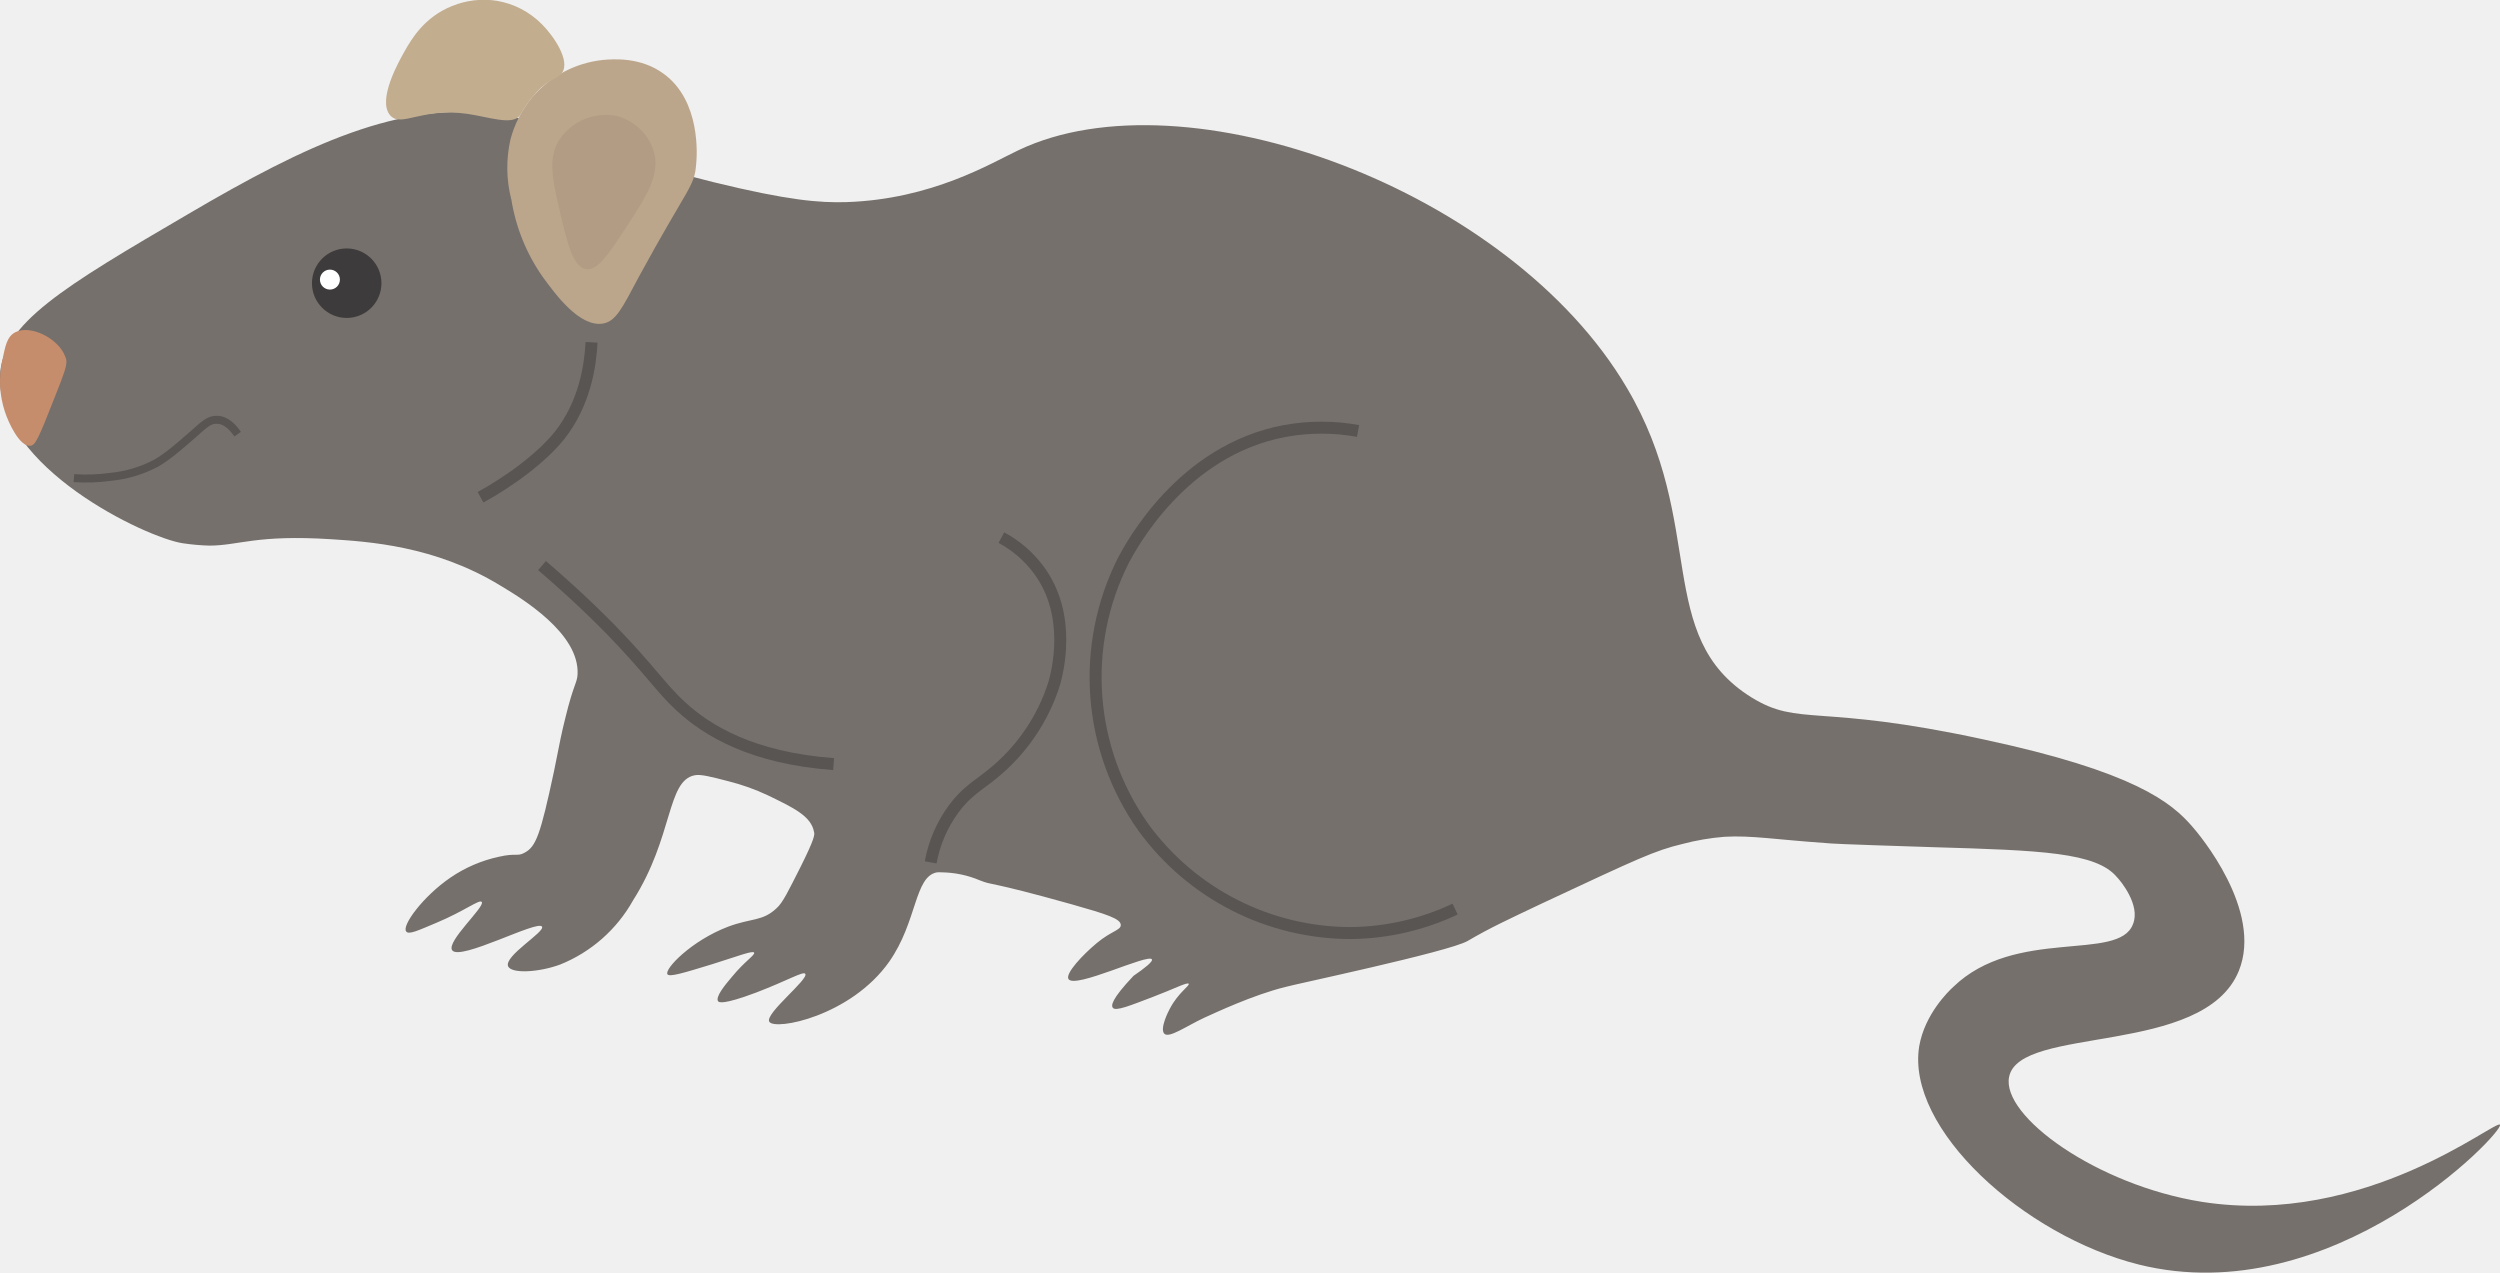
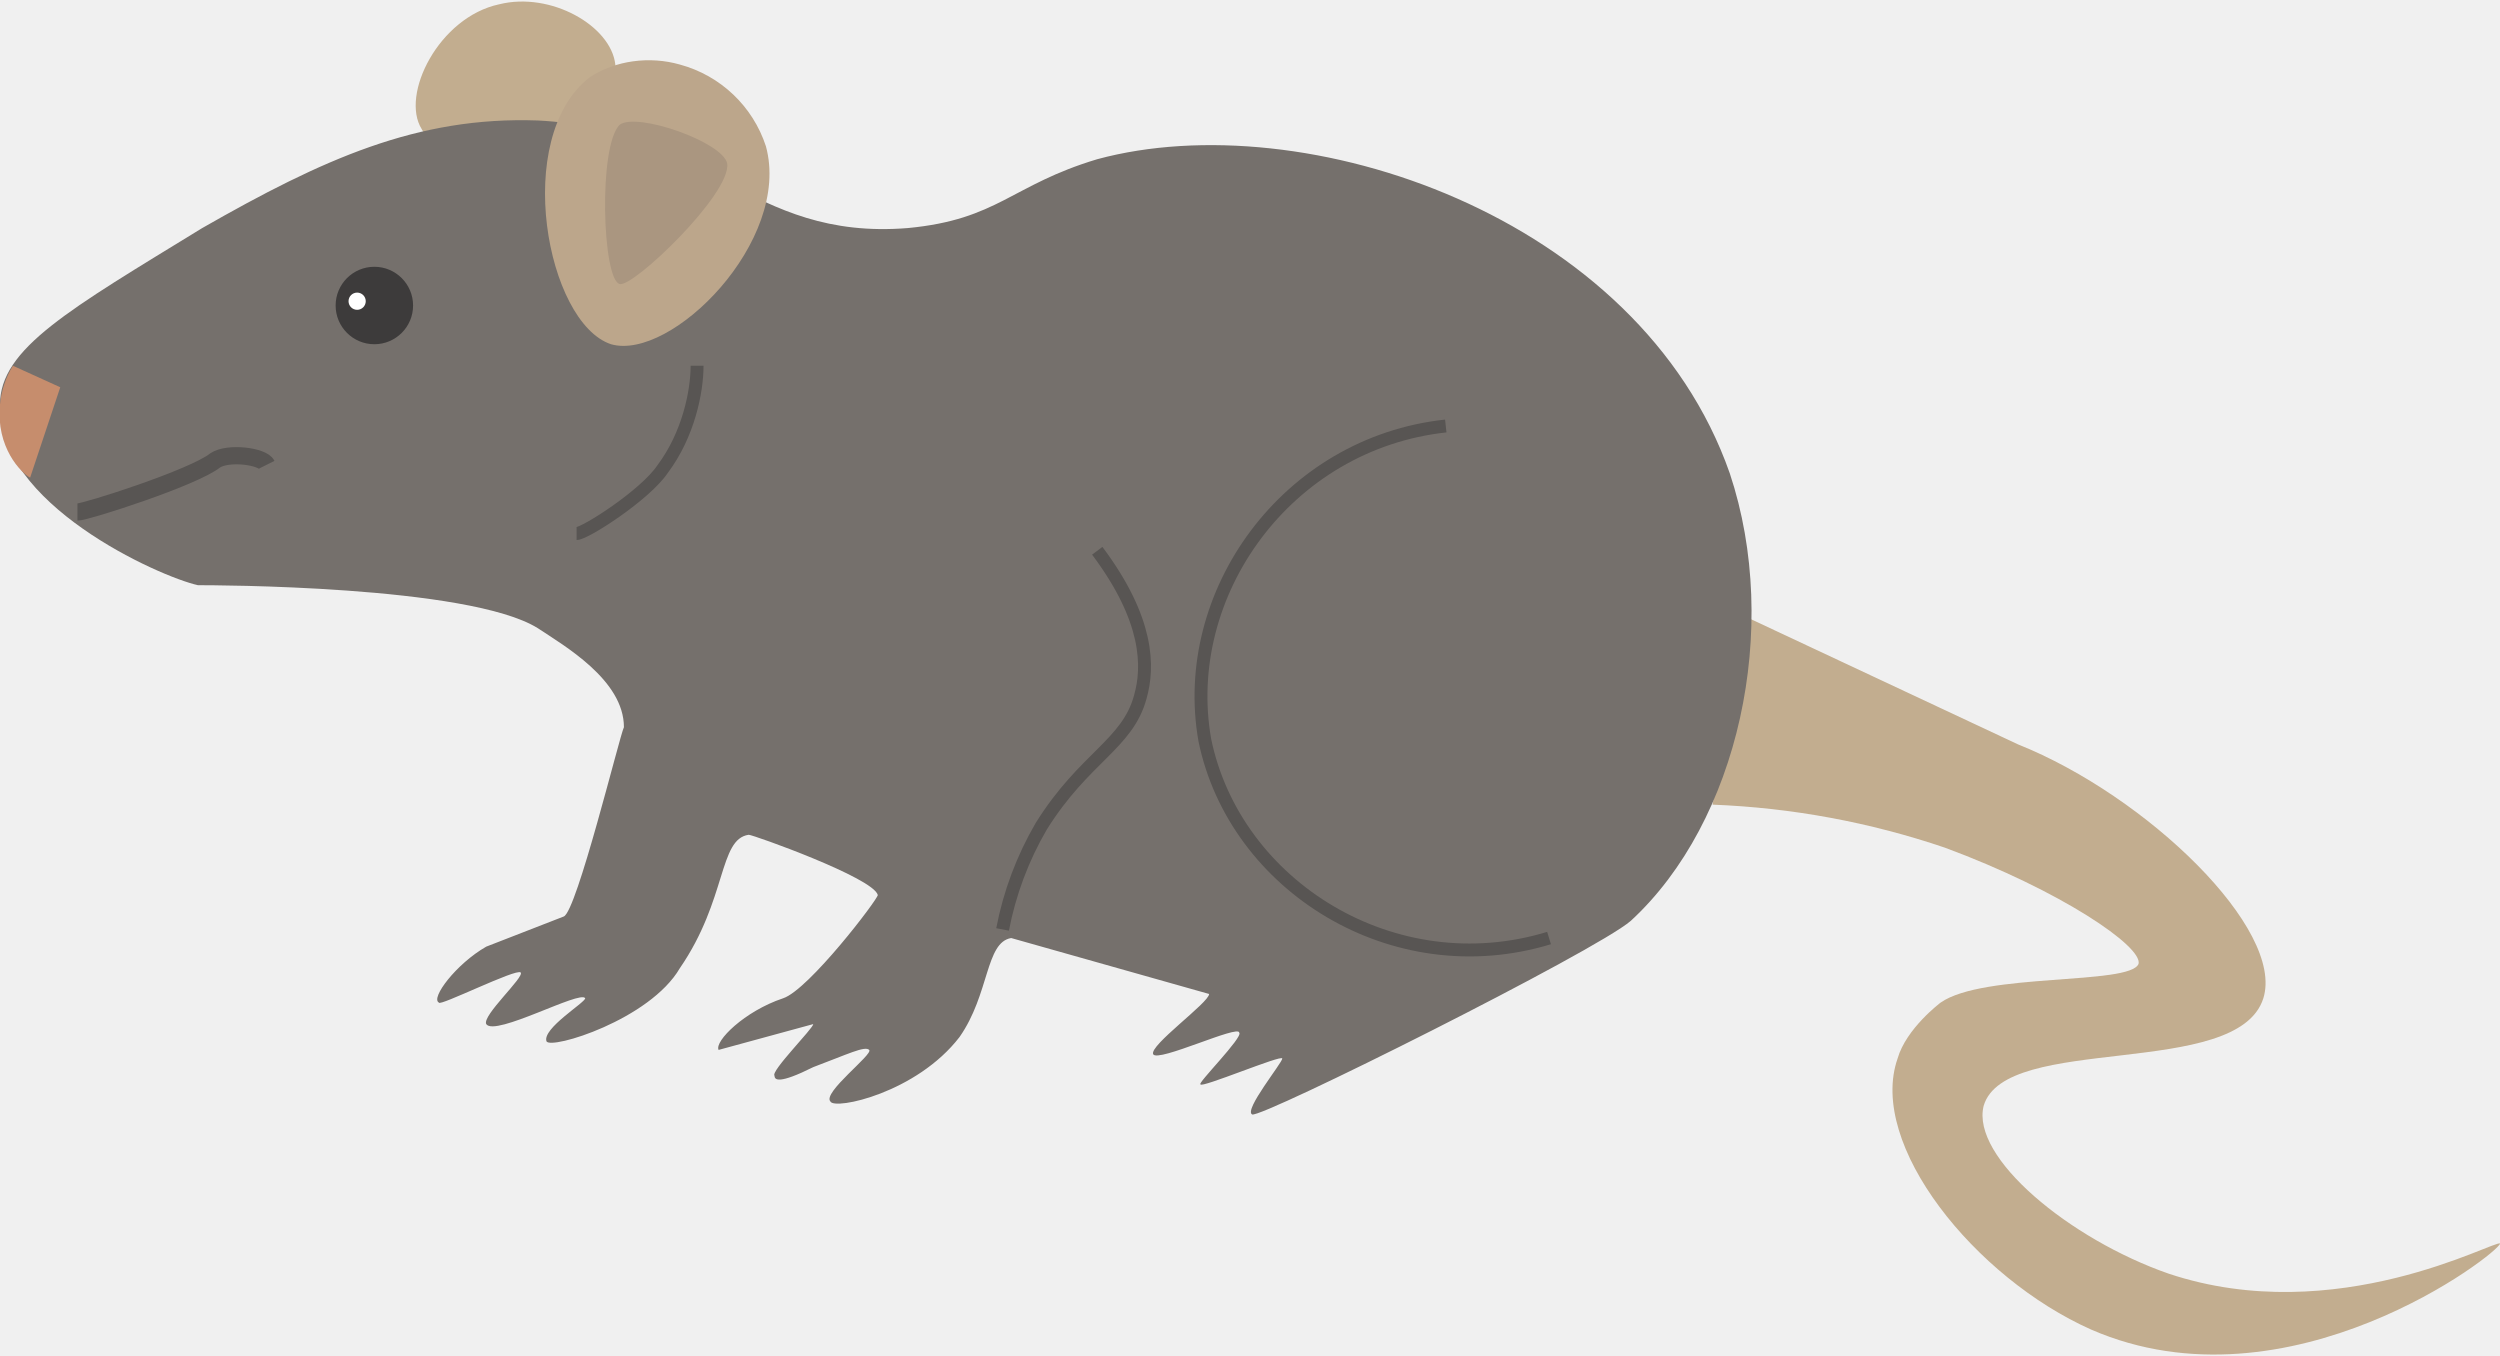
- <svg xmlns="http://www.w3.org/2000/svg" viewBox="0 0 625.9 318.6">
-   <path d="M0 94.2C.4 81 16 71.8 47.1 53.6c29.8-17.5 53.1-28.4 77.4-25 15.8 2.2 17 7.8 54.1 17 18.8 4.6 26.6 5.2 33.3 5 21.5-.7 36.3-9.8 43.1-13 41.7-19.9 123 9.7 152.3 59.5 20.2 34.1 6.6 62.2 31.2 77.5 12 7.4 16.4 1.5 58 10.5 37.9 8.1 47.2 15.8 52.5 22 1.4 1.6 17.7 20.8 11.5 36-8.8 21.5-54.9 13.5-57.5 26.5-2 9.8 21.9 27.1 48.3 31.3 41 6.4 73.8-20.9 74.6-19.3 1 1.8-42 47-90.4 35-28.8-7.2-58.4-34-55-54.7 1.4-8 7.3-13.7 8.5-14.8 15.6-15.1 41.4-6.2 45-15.7 2-4.8-3.2-11-4-11.8-5.2-6.2-18.9-6.7-46-7.5-25.1-.8-25.2-.9-26.5-1-13-.9-19-2-25.8-1.6a59.5 59.5 0 0 0-10.5 1.8c-7 1.7-10.6 3.4-35.4 15-8.4 4-12.6 5.9-18.4 9.3-4.7 2.7-44.1 11-45.6 11.5-8.1 2-17.4 6.4-20.3 7.7-4.5 2.1-8.8 5.2-10 4s1-5.6 1.4-6.3c2.1-4 5-5.7 4.7-6.2s-3.7 1.3-9 3.3-9.3 3.7-10 2.7c-.4-.5-.5-2 5.2-8 2.8-1.9 4.9-3.6 4.6-4.1-.8-1.6-19.4 7.5-20.9 4.9-.8-1.4 3.5-6 7.1-9s6-3.2 6-4.5c0-1.6-3.5-2.7-12.3-5.2-21.4-6-19.5-4.6-23-6a25.2 25.2 0 0 0-9.5-2 9.3 9.3 0 0 0-1.2 0c-5.7 1-4.9 12.3-12 22.4-9.6 13.6-28.6 17.3-30 15-1.2-2 10-10.7 9-12-.5-.7-4.2 1.6-12.3 4.7-8.5 3.2-9.3 2.4-9.5 2.2-.8-1.1 1.8-4.2 3.5-6.2 3.2-3.9 5.8-5.4 5.5-6s-4.1.9-10.5 2.9c-7.2 2.2-10.8 3.3-11.2 2.5-.8-1.3 6-8.4 15.2-11.9 5.9-2.2 8.6-1.3 12.1-4.6 1.6-1.4 3-4.4 6-10.3 3.6-7.2 3.6-8.2 3.4-8.8-.7-4-5.2-6.1-11.6-9.2a54 54 0 0 0-9.8-3.5c-4.6-1.2-7-1.8-8.5-1.5-7 1.4-5.3 15.4-15.4 31.3a36.5 36.5 0 0 1-18.3 16.1c-5.5 2-12.2 2.3-13 .4-1-2.6 9.3-8.6 8.5-9.9-1-1.8-20.6 8.7-22.5 5.9-1.5-2.2 8.4-11 7.4-12.1-.6-.7-4.3 2.3-11.5 5.3-4.3 1.8-6.8 3-7.4 2.1-1.2-1.4 4.2-8.8 11.1-13.5a34.2 34.2 0 0 1 12.1-5.2c4.3-1 4.6 0 6.4-1 2.9-1.5 4-4.5 7.4-20.4 1.6-8 1.8-9.2 2.9-13.6 2-8.2 2.9-8.5 3-10.7.5-10.2-13.8-18.9-19.5-22.3-16.3-9.9-33-10.9-42.2-11.5-18.8-1.2-23.1 1.6-30.5 1.6a55 55 0 0 1-6.7-.6C36.6 134.6-.7 117 0 94.2z" fill="#75706c" />
-   <path d="M340 107.9a50.9 50.9 0 0 0-18.3 0c-25.9 4.8-38.6 29-40.4 32.3a65 65 0 0 0 5 67 64.3 64.3 0 0 0 52 26.4 62.6 62.6 0 0 0 26-6M250.7 134.6a28.1 28.1 0 0 1 9.3 8c8.6 11.5 4.6 26 4 28.3a47.4 47.4 0 0 1-15.7 23c-3.3 2.7-6.4 4.3-9.6 8.7a32.4 32.4 0 0 0-5.7 13.3M120.3 124.5a78 78 0 0 0 5.8-3.5c2.6-1.7 9.4-6.3 14-12 6.3-8 7.7-17.4 8-23.3" fill="none" stroke="#585553" stroke-miterlimit="10" stroke-width="3" />
-   <path d="M3.8 83.2c3.8-2 10.8 1.5 12.5 6a3.6 3.6 0 0 1 .3.9c.2 1.4-.5 3.3-2.8 9.1-4.3 11-5 12.3-6.2 12.4-2.6.3-5.4-5.5-6.4-8.6a24.2 24.2 0 0 1-.7-12.4c.8-3.9 1.2-6.3 3.3-7.4z" fill="#c68d6d" />
-   <circle cx="86.8" cy="70.9" r="8.7" fill="#3d3b3b" />
-   <circle cx="82.6" cy="70" r="2.5" fill="#fff" />
-   <path d="M18.5 119.7a42.6 42.6 0 0 0 9-.3 30.8 30.8 0 0 0 11.7-3.5c2.7-1.6 5.2-3.7 9.3-7.3 2.6-2.3 3.9-3.6 5.8-3.5 2.5 0 4.3 2.3 5.2 3.6" fill="none" stroke="#585553" stroke-miterlimit="10" stroke-width="2" />
-   <path d="M128 49.9a32 32 0 0 1-.2-15 27.4 27.4 0 0 1 5.4-10.5A27 27 0 0 1 151 15c2.5-.2 9.4-.8 15.2 3.5 9.3 6.8 8.3 20.5 8.1 22.5-.4 5.8-2 5.6-14.3 28.2-4.3 8.1-5.8 11.2-9 11.8-5.9 1-11.9-7.3-15-11.5a46.5 46.5 0 0 1-8-19.7z" fill="#bca68b" />
-   <path d="M97.7 28.9C94.3 25 100.1 15 101.2 13c1.8-3.2 5-8.7 12-11.5A21.1 21.1 0 0 1 124.4.2a20.7 20.7 0 0 1 11.3 5.9c3 3 7 9 5.1 12-1 1.7-3.2 1.5-6.3 4.8l-1.6 1.9c-1.8 2.3-2.3 3.5-2.8 4.2-2 2.4-7.7.3-13.1-.5-11.6-1.6-16.5 3.5-19.3.4z" fill="#c2ad8f" />
-   <path d="M146.7 67.4c-3.2-.5-4.7-6.6-6.2-13-2.2-9.3-3.6-15-.2-19.8a14 14 0 0 1 14-5.6 13.2 13.2 0 0 1 9.2 8.3c2.2 6.2-1.7 12-7.5 20.8-3.7 5.6-6.4 9.7-9.3 9.3z" fill="#b29d84" />
-   <path d="M135.7 141.6c4.2 3.6 10.3 9 17.2 16 9.9 10.2 12.5 14.6 17.5 19.2 6.7 6.2 18 13 38.3 14.5" fill="none" stroke="#585553" stroke-miterlimit="10" stroke-width="3" />
+ <svg xmlns="http://www.w3.org/2000/svg" viewBox="0 0 581 315">
+   <path d="M486 309c-27-12-52-43-45-63 2-7 10-13 10-13 10-7 44-4 46-9 1-4-18-17-45-27a191 191 0 0 0-54-10l7-44 64 30c30 12 62 43 57 59-6 19-60 8-65 25-3 12 20 31 43 39 39 13 76-8 77-7 0 2-49 40-95 20zM98 30c-5-8 4-26 18-29 12-3 26 5 27 14 0 8-10 14-13 15-11 6-28 8-32 0z" fill="#c2ad8f" />
+   <path d="M0 94c0-13 16-22 47-41 28-16 50-26 78-25 39 2 49 28 86 25 21-2 24-10 44-16 48-13 126 13 147 73 12 36 2 81-23 104-8 7-86 46-88 45s7-12 7-13-19 7-19 6c-1 0 10-11 9-12 0-2-19 7-20 5s13-12 13-14l-46-13c-6 1-5 13-12 23-10 13-29 17-30 15-2-2 10-11 9-12s-5 1-13 4c-8 4-9 3-9 2-1-1 9-11 9-12l-22 6c-1-2 6-9 15-12 6-2 22-23 22-24-1-4-29-14-30-14-7 1-5 15-16 31-7 12-30 19-31 17-1-3 9-9 9-10-1-2-21 9-23 6-1-2 9-11 8-12s-19 8-19 7c-2-1 4-9 11-13l18-7c3-1 13-42 14-44 0-11-14-19-20-23-16-10-76-10-79-10-9-2-47-19-46-42z" fill="#75706c" />
+   <path d="M336 99c-37 4-62 39-56 73 7 34 44 57 80 46M255 128c12 16 12 27 10 34-3 11-13 14-23 30a76 76 0 0 0-9 24M134 124c2 0 16-9 20-15 6-8 8-18 8-24" fill="none" stroke="#585553" stroke-miterlimit="0" stroke-width="3" />
+   <circle cx="87" cy="71" r="9" fill="#3d3b3b" />
+   <circle cx="83" cy="70" r="2" fill="#fff" />
+   <path d="M18 119c2 0 27-8 32-12 3-2 11-1 12 1" fill="none" stroke="#585553" stroke-miterlimit="0" stroke-width="4" />
+   <path d="M137 18c6-4 14-5 21-3a29 29 0 0 1 20 19c6 22-22 50-36 46-15-5-23-48-5-62z" fill="#bca68b" />
+   <path d="M144 66c-4-1-5-32 0-37 4-3 24 4 25 9 1 7-22 29-25 28z" fill="#aa9680" />
+   <path d="M3 85l11 5-7 21c-2-1-8-7-7-17a21 21 0 0 1 3-9z" fill="#c68d6d" />
</svg>
